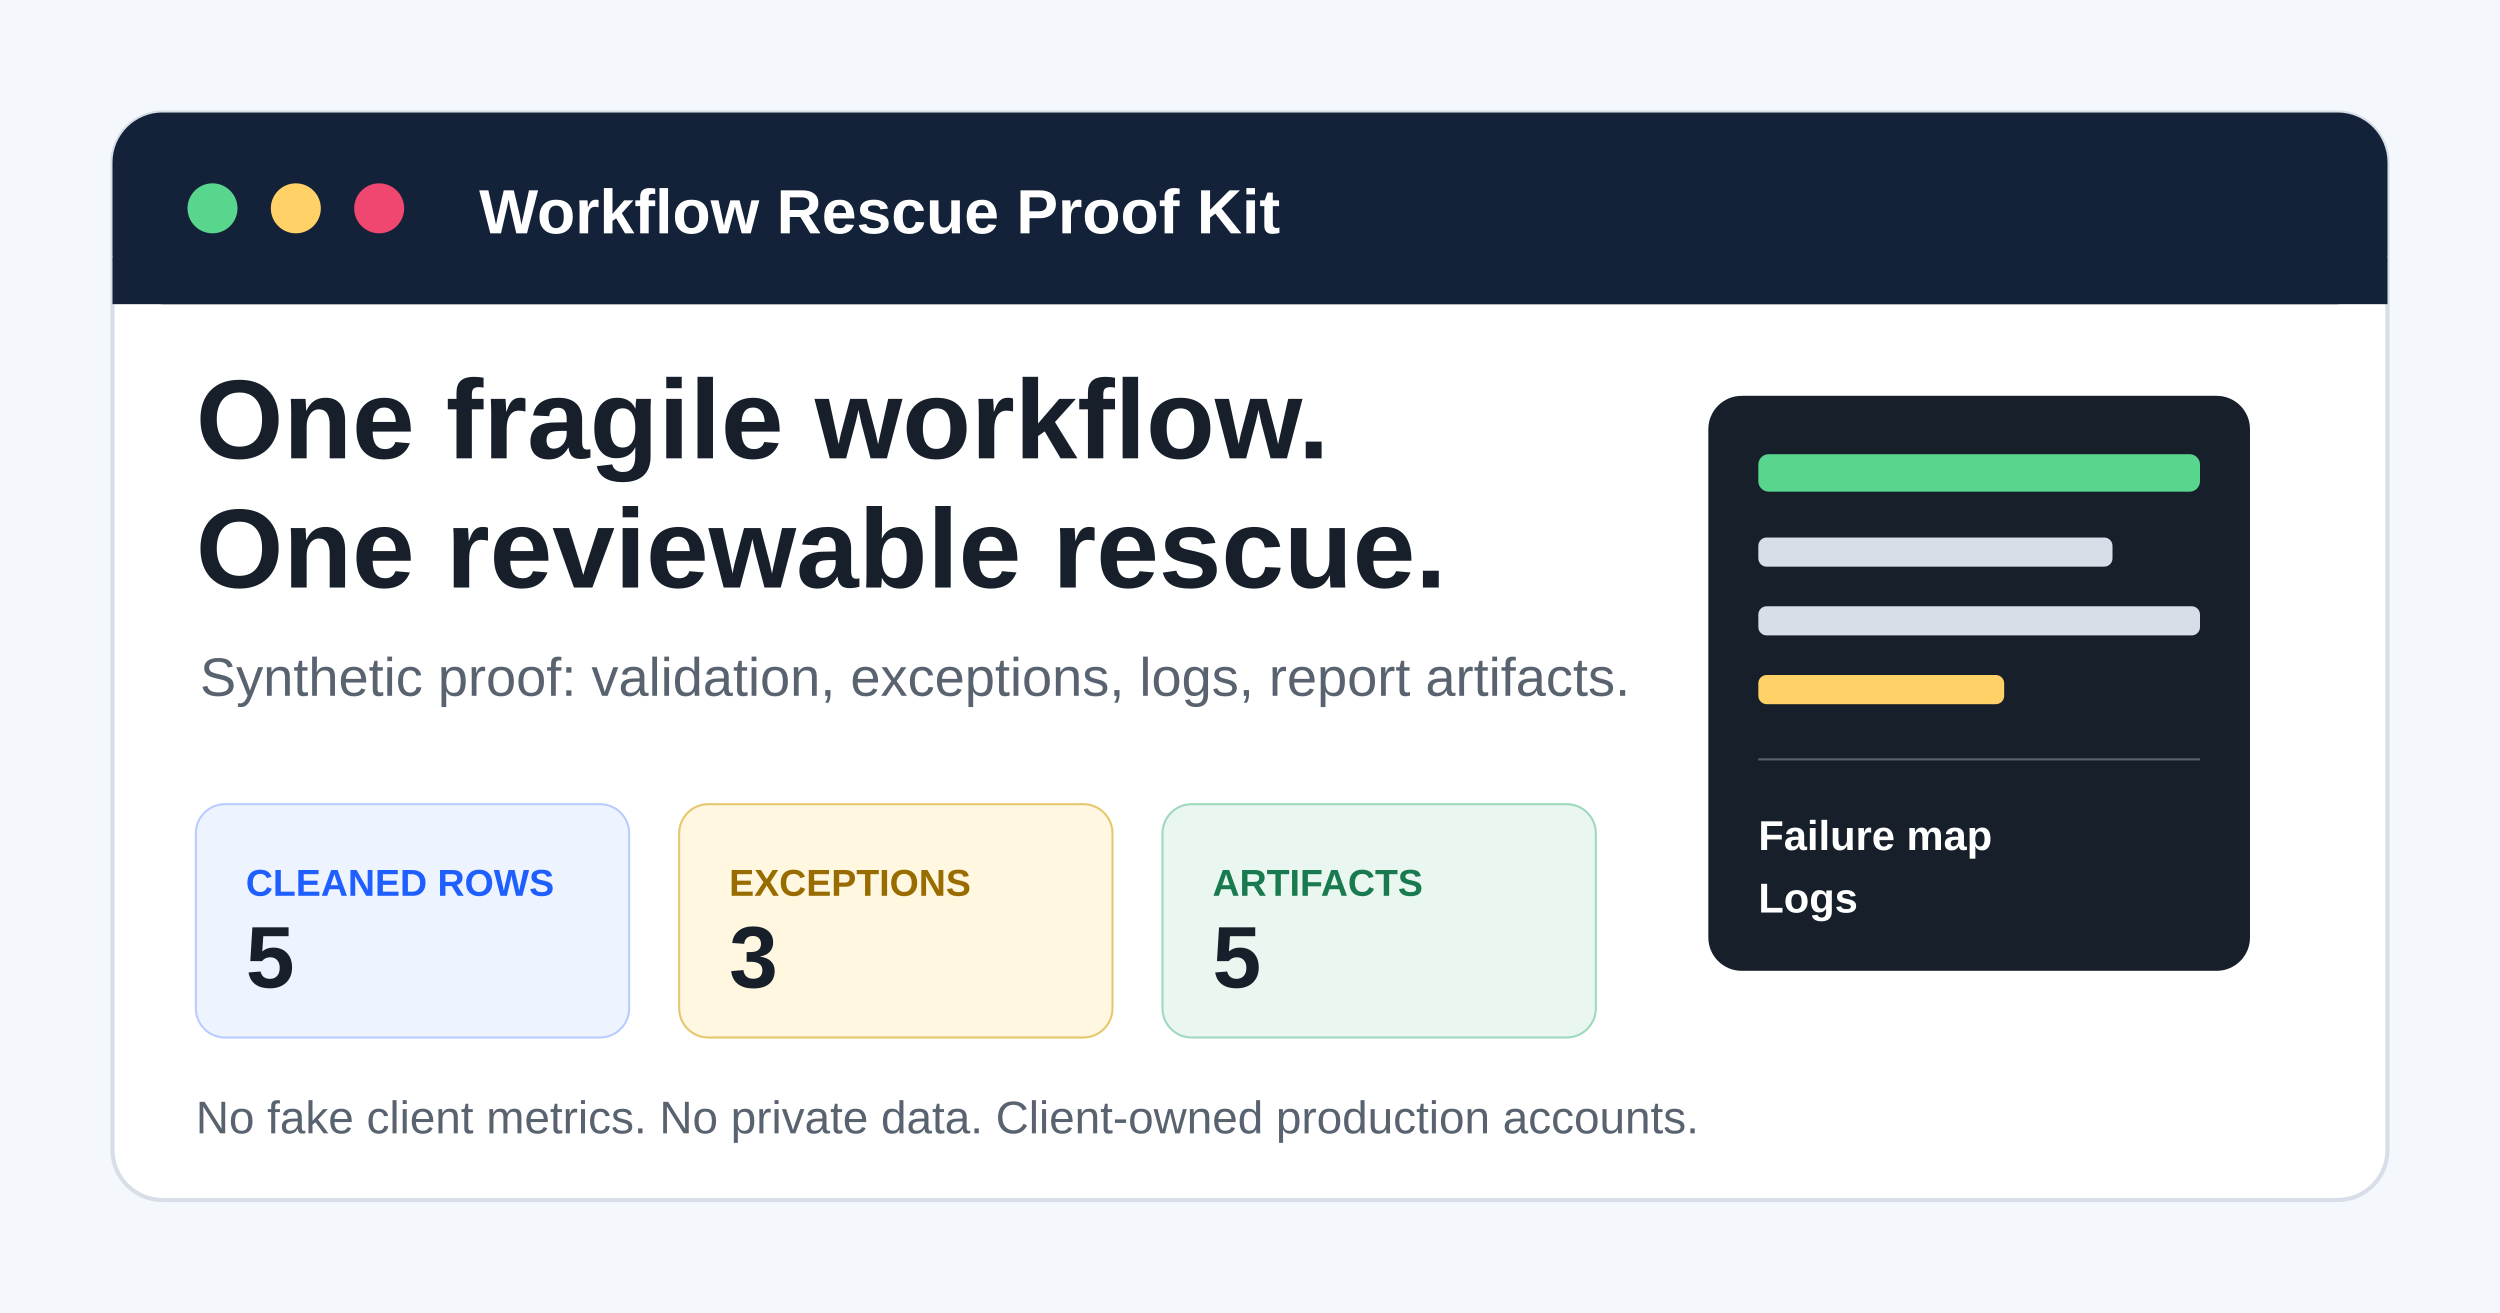
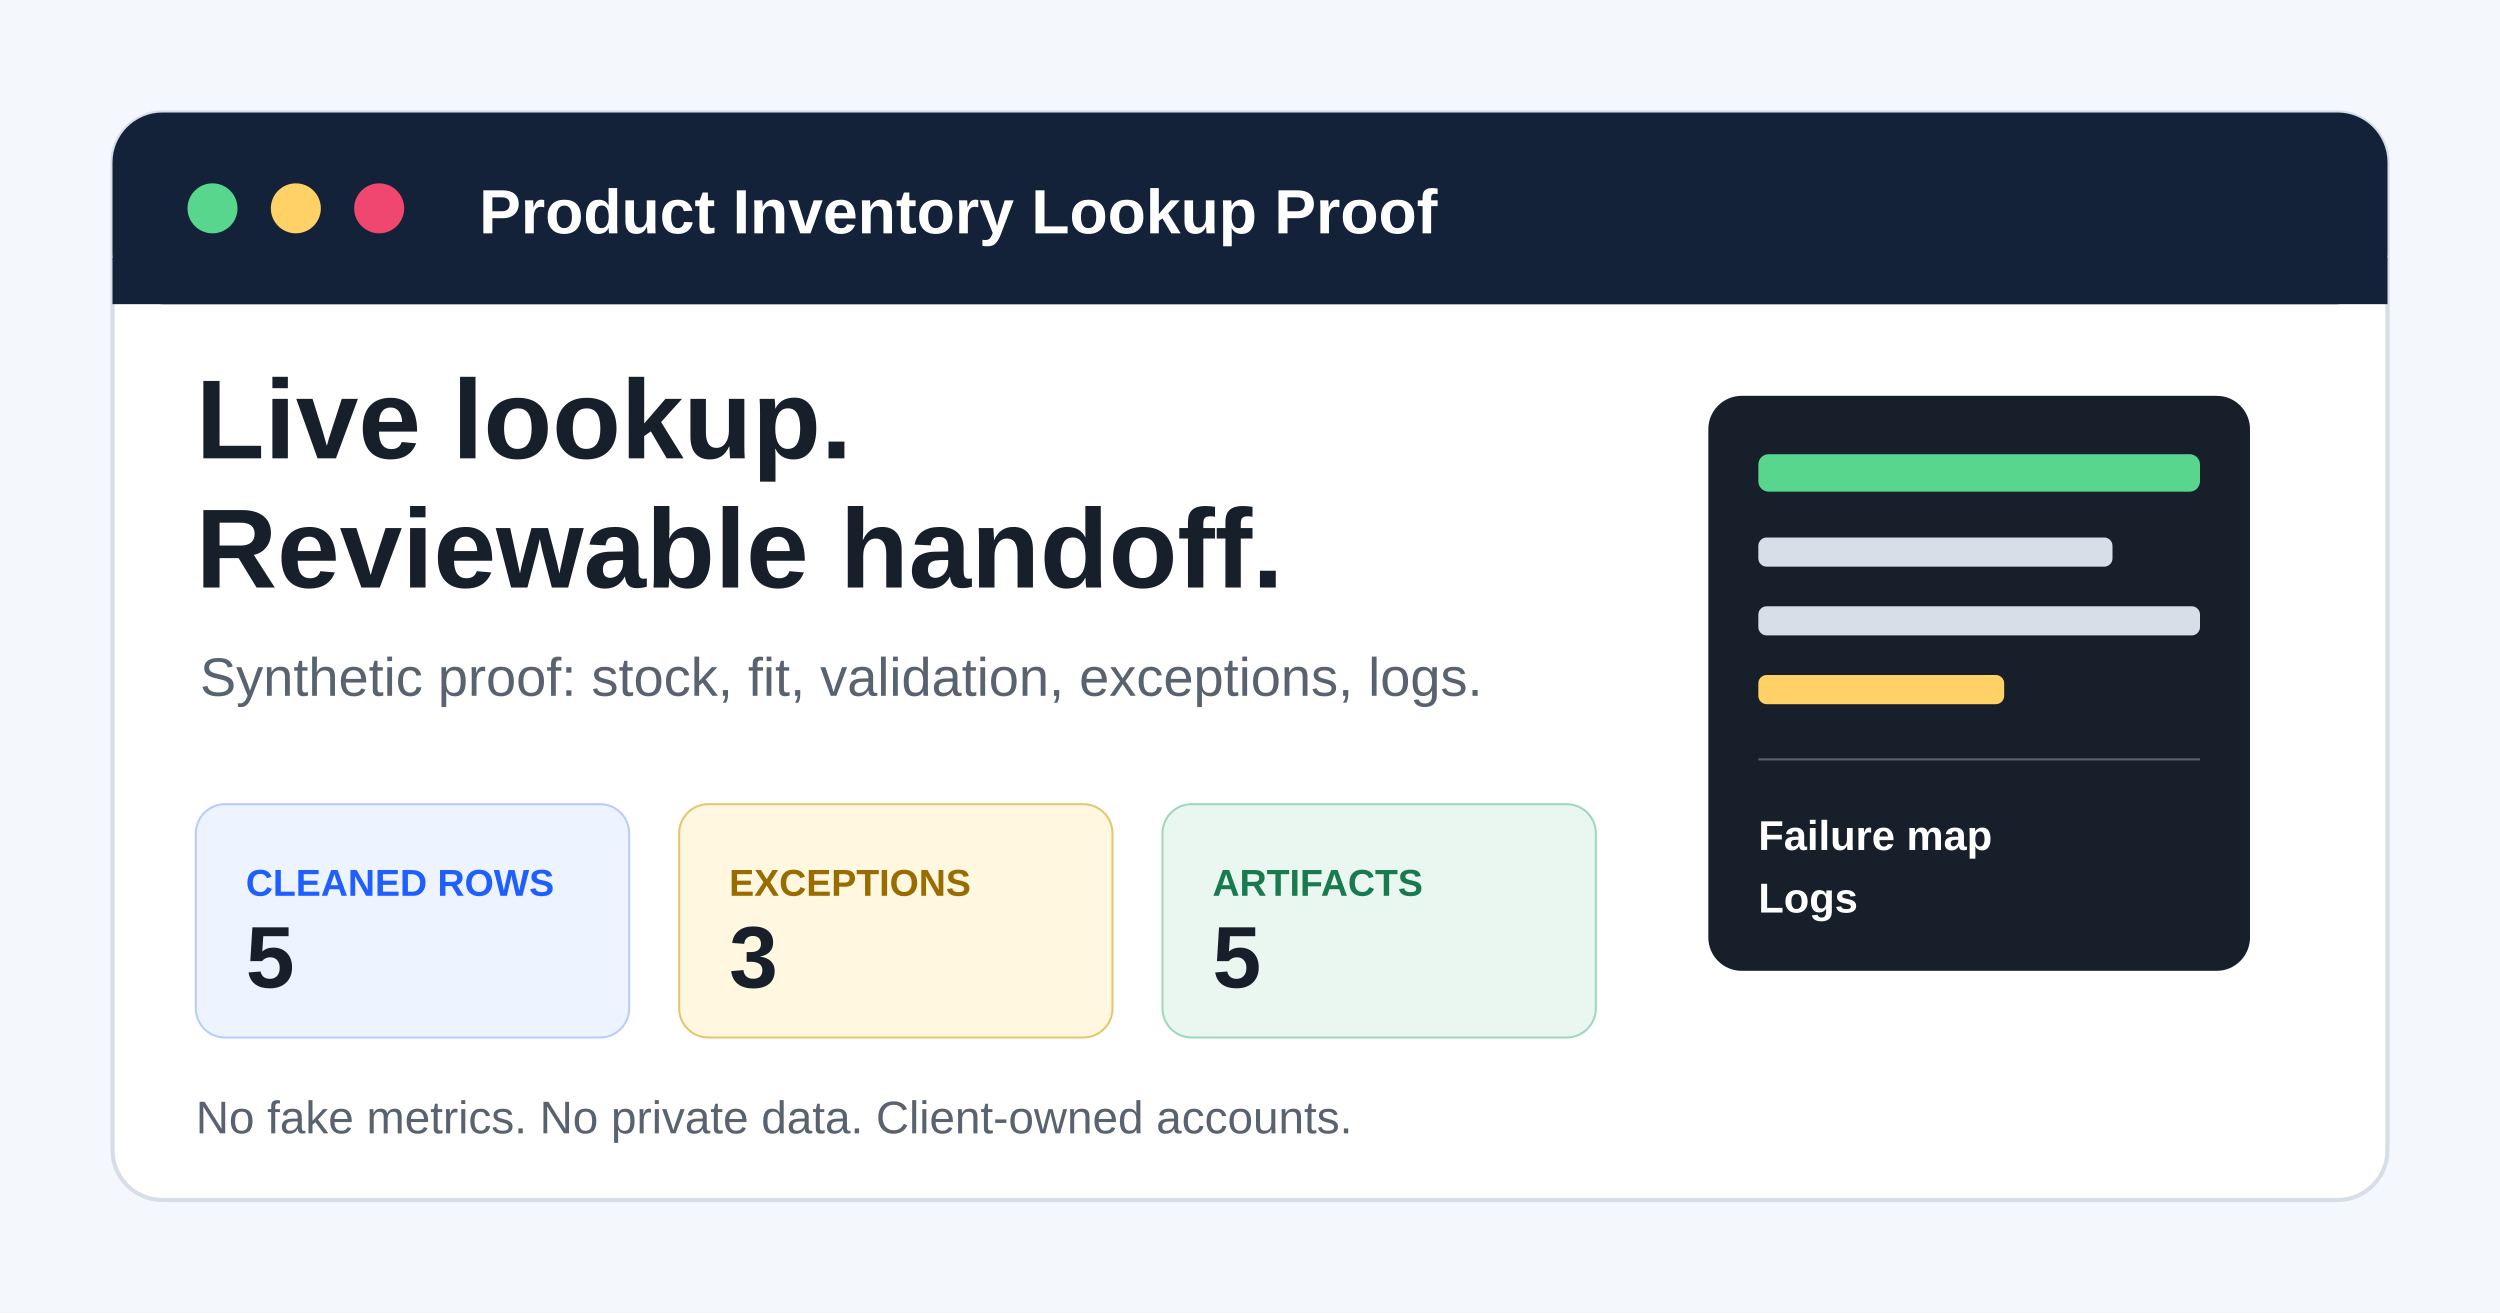
<svg xmlns="http://www.w3.org/2000/svg" width="1200" height="630" viewBox="0 0 1200 630" role="img" aria-labelledby="title desc">
  <rect width="1200" height="630" fill="#f4f7fb" />
  <rect x="54" y="54" width="1092" height="522" rx="24" fill="#ffffff" stroke="#d7dee7" stroke-width="2" />
  <rect x="54" y="54" width="1092" height="92" rx="24" fill="#132238" />
  <rect x="54" y="124" width="1092" height="22" fill="#132238" />
  <circle cx="102" cy="100" r="12" fill="#58d68d" />
  <circle cx="142" cy="100" r="12" fill="#ffd166" />
  <circle cx="182" cy="100" r="12" fill="#ef476f" />
-   <text x="230" y="112" font-family="Arial, Helvetica, sans-serif" font-size="30" font-weight="700" fill="#ffffff">Workflow Rescue Proof Kit</text>
-   <text x="94" y="220" font-family="Arial, Helvetica, sans-serif" font-size="54" font-weight="700" fill="#17202a">One fragile workflow.</text>
-   <text x="94" y="282" font-family="Arial, Helvetica, sans-serif" font-size="54" font-weight="700" fill="#17202a">One reviewable rescue.</text>
-   <text x="96" y="334" font-family="Arial, Helvetica, sans-serif" font-size="26" fill="#59636f">Synthetic proof: validation, exceptions, logs, report artifacts.</text>
+   <text x="230" y="112" font-family="Arial, Helvetica, sans-serif" font-size="30" font-weight="700" fill="#ffffff">Product Inventory Lookup Proof</text>
+   <text x="94" y="220" font-family="Arial, Helvetica, sans-serif" font-size="54" font-weight="700" fill="#17202a">Live lookup.</text>
+   <text x="94" y="282" font-family="Arial, Helvetica, sans-serif" font-size="54" font-weight="700" fill="#17202a">Reviewable handoff.</text>
+   <text x="96" y="334" font-family="Arial, Helvetica, sans-serif" font-size="26" fill="#59636f">Synthetic proof: stock, fit, validation, exceptions, logs.</text>
  <g transform="translate(94 386)">
    <rect width="208" height="112" rx="14" fill="#eef4ff" stroke="#b9ccff" />
    <text x="24" y="44" font-family="Arial, Helvetica, sans-serif" font-size="18" font-weight="700" fill="#1f5eff">CLEANED ROWS</text>
    <text x="24" y="88" font-family="Arial, Helvetica, sans-serif" font-size="42" font-weight="700" fill="#17202a">5</text>
  </g>
  <g transform="translate(326 386)">
    <rect width="208" height="112" rx="14" fill="#fff7df" stroke="#e5c76d" />
    <text x="24" y="44" font-family="Arial, Helvetica, sans-serif" font-size="18" font-weight="700" fill="#996c00">EXCEPTIONS</text>
    <text x="24" y="88" font-family="Arial, Helvetica, sans-serif" font-size="42" font-weight="700" fill="#17202a">3</text>
  </g>
  <g transform="translate(558 386)">
    <rect width="208" height="112" rx="14" fill="#eaf7f1" stroke="#9ed8bd" />
    <text x="24" y="44" font-family="Arial, Helvetica, sans-serif" font-size="18" font-weight="700" fill="#197a50">ARTIFACTS</text>
    <text x="24" y="88" font-family="Arial, Helvetica, sans-serif" font-size="42" font-weight="700" fill="#17202a">5</text>
  </g>
  <g transform="translate(820 190)">
    <rect width="260" height="276" rx="16" fill="#17202a" />
    <rect x="24" y="28" width="212" height="18" rx="5" fill="#58d68d" />
    <rect x="24" y="68" width="170" height="14" rx="4" fill="#d7dee7" />
    <rect x="24" y="101" width="212" height="14" rx="4" fill="#d7dee7" />
    <rect x="24" y="134" width="118" height="14" rx="4" fill="#ffd166" />
    <rect x="24" y="174" width="212" height="1" fill="#59636f" />
    <text x="24" y="218" font-family="Arial, Helvetica, sans-serif" font-size="20" font-weight="700" fill="#ffffff">Failure map</text>
    <text x="24" y="248" font-family="Arial, Helvetica, sans-serif" font-size="20" font-weight="700" fill="#ffffff">Logs</text>
  </g>
-   <text x="94" y="544" font-family="Arial, Helvetica, sans-serif" font-size="22" fill="#59636f">No fake client metrics. No private data. Client-owned production accounts.</text>
+   <text x="94" y="544" font-family="Arial, Helvetica, sans-serif" font-size="22" fill="#59636f">No fake metrics. No private data. Client-owned accounts.</text>
</svg>
